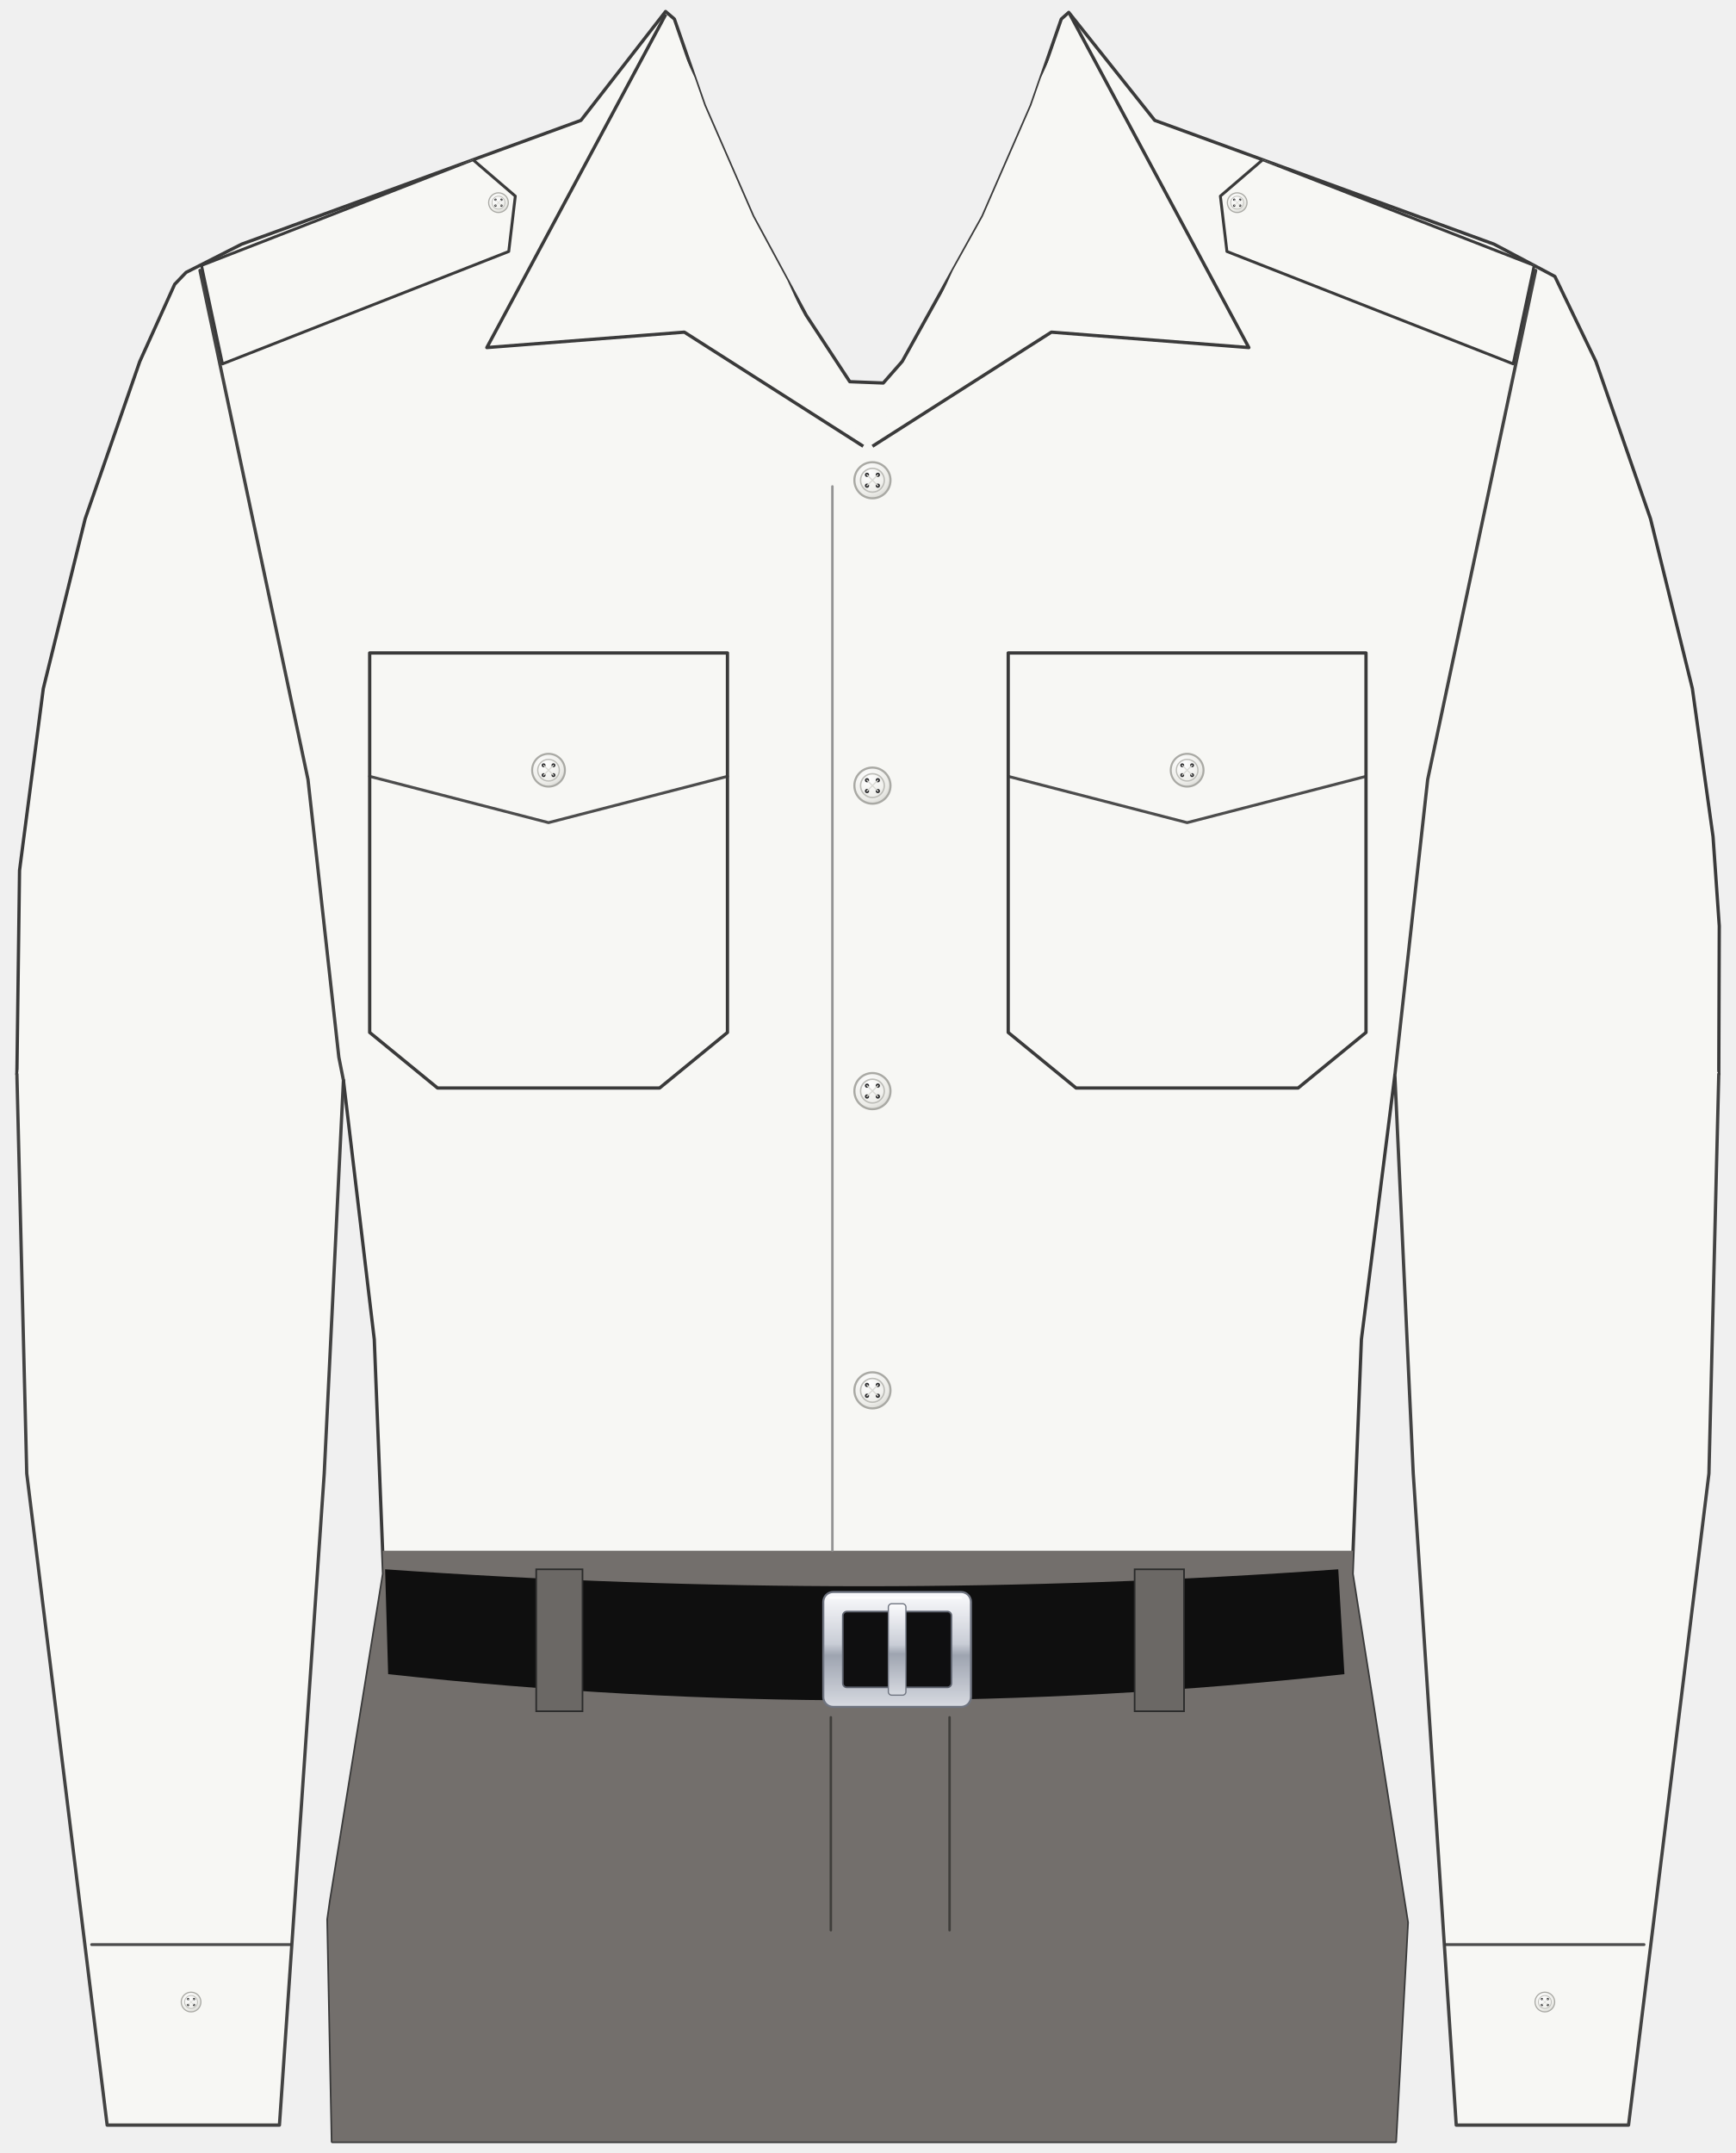
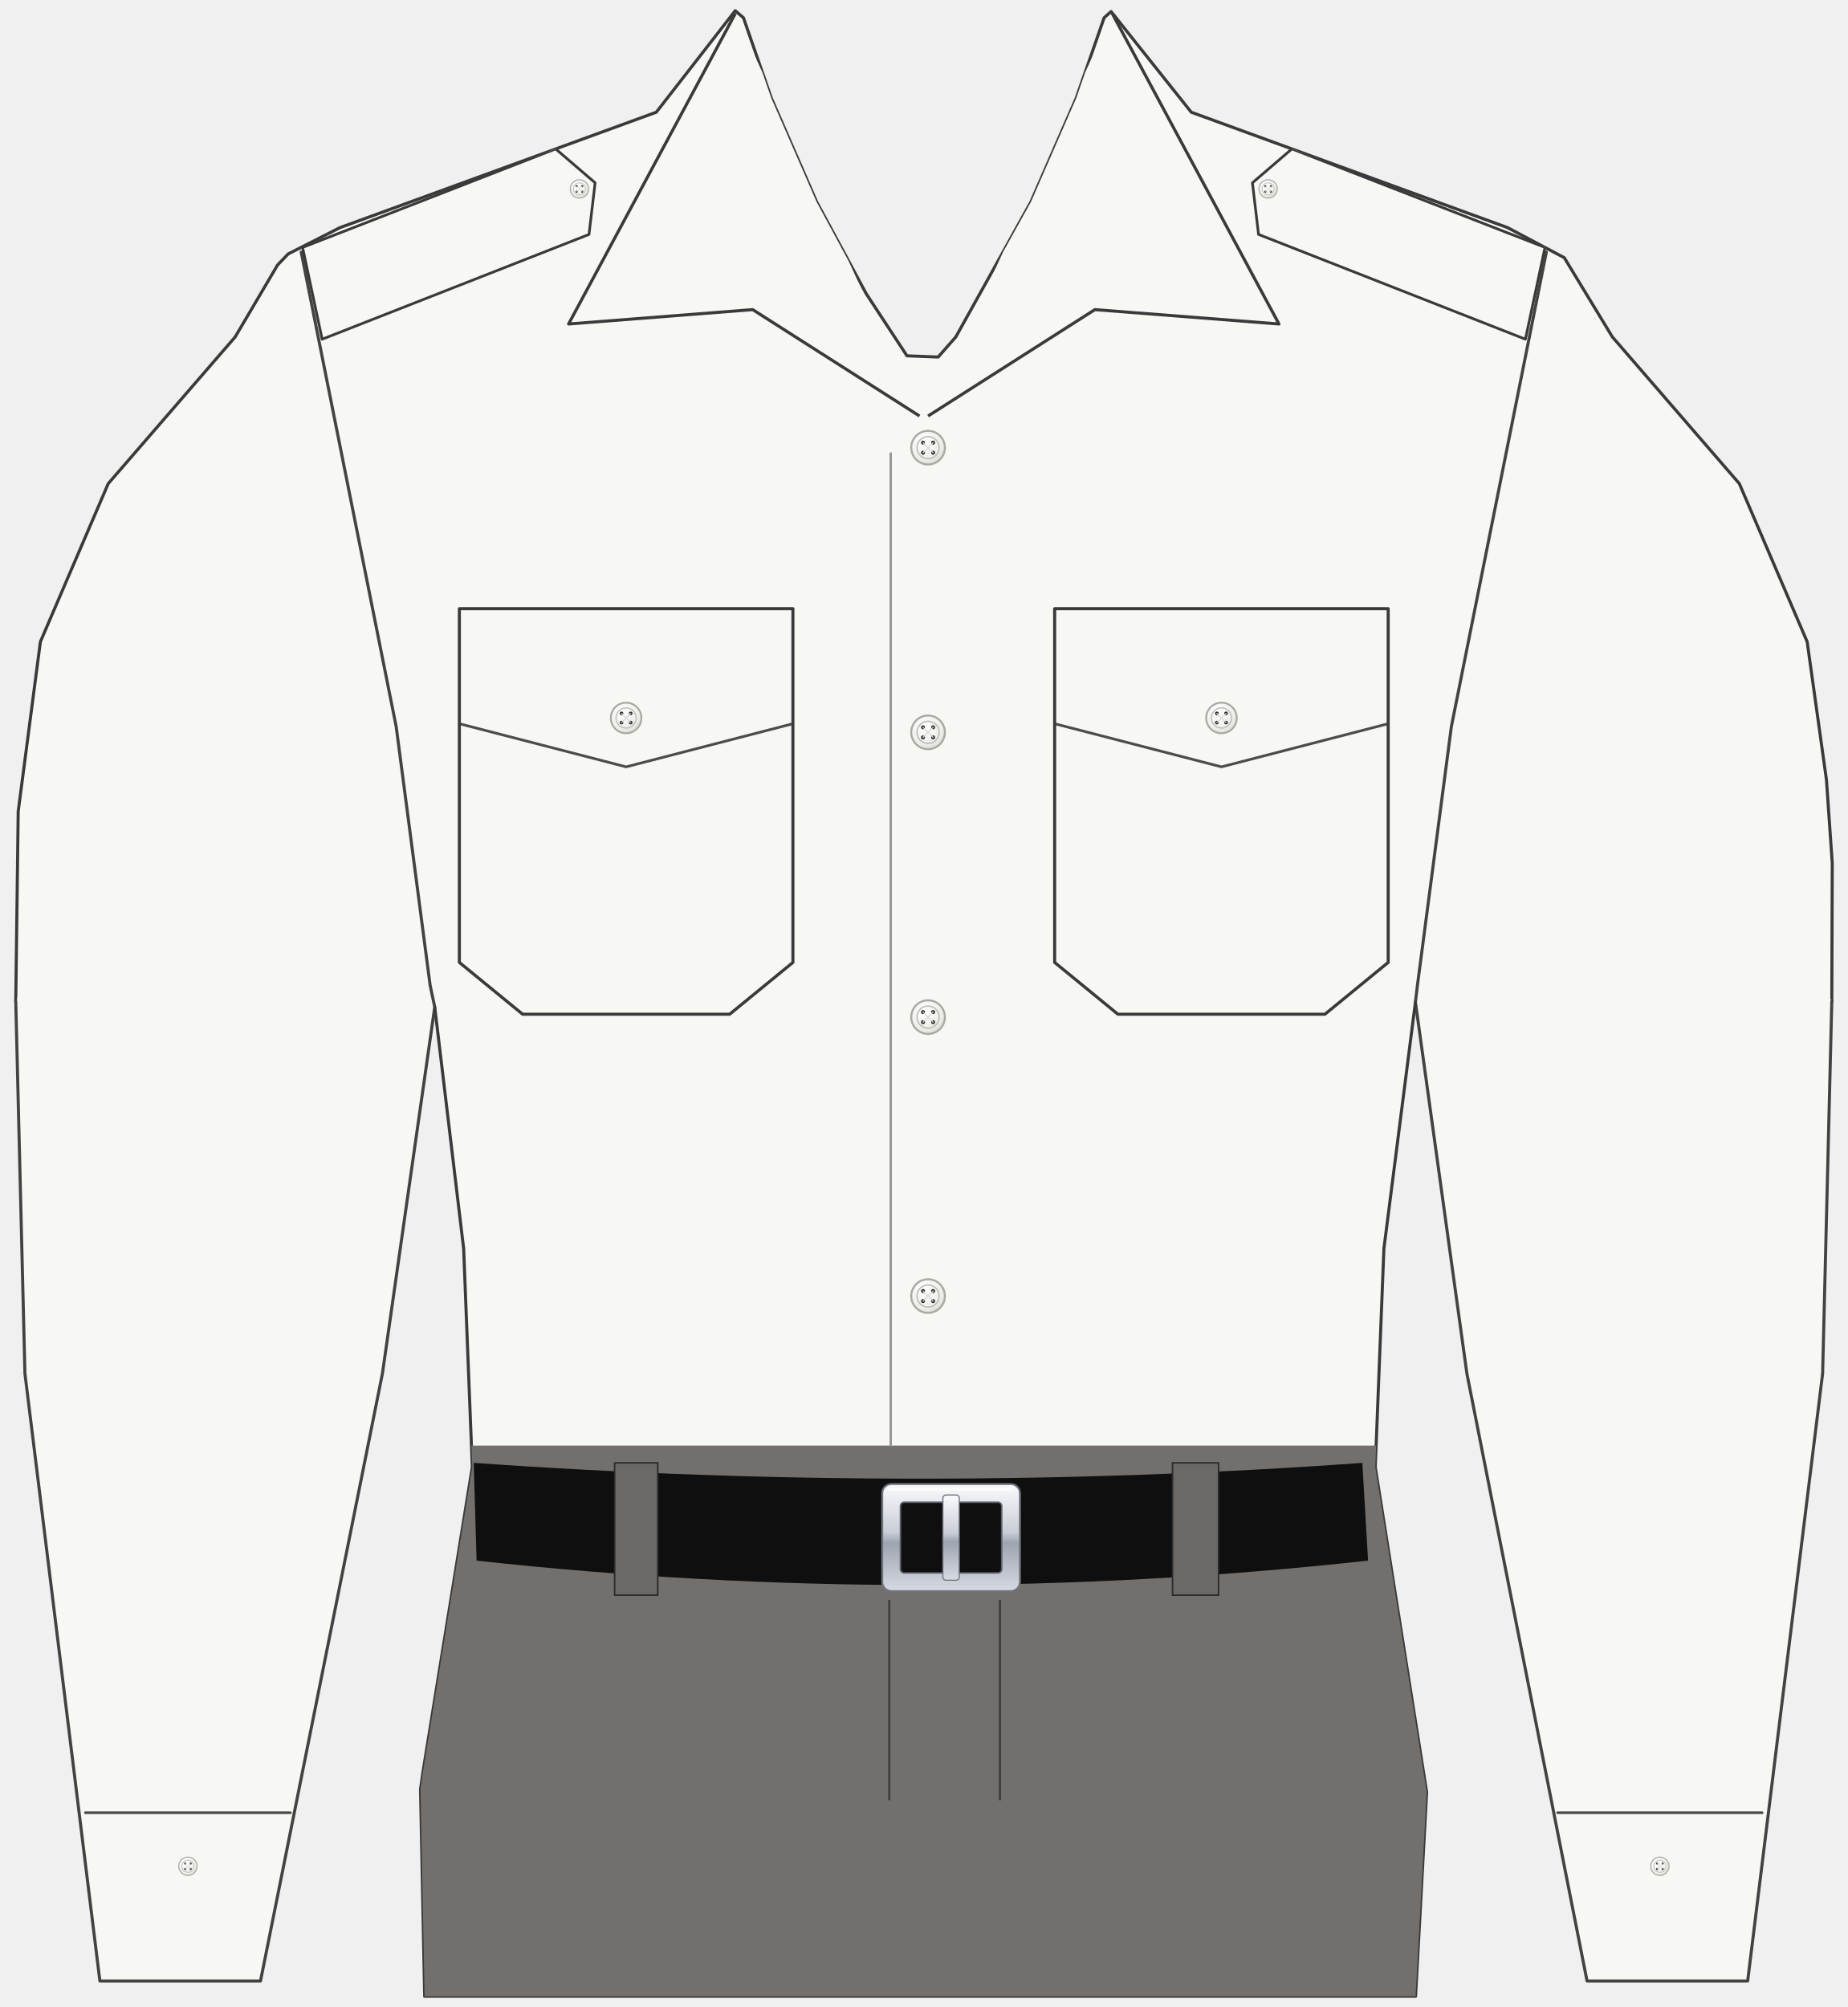
- <svg xmlns="http://www.w3.org/2000/svg" width="21.156in" height="26.24in" viewBox="0 0 2115.6 2624" data-asset-id="garment-aviator-shirt-male-long" data-source="reference-art-measured" data-units="0.01in">
+ <svg xmlns="http://www.w3.org/2000/svg" width="24.156in" height="26.24in" viewBox="0 0 2415.6 2624" data-asset-id="garment-aviator-shirt-male-long" data-source="reference-art-measured" data-units="0.01in">
  <defs>
    <linearGradient id="garment-aviator-shirt-male-long__coatShade" gradientUnits="userSpaceOnUse" x1="-12" y1="0" x2="12" y2="0">
      <stop offset="0" stop-color="#000" stop-opacity=".30" />
      <stop offset=".12" stop-color="#000" stop-opacity=".08" />
      <stop offset=".3" stop-color="#000" stop-opacity="0" />
      <stop offset=".7" stop-color="#000" stop-opacity="0" />
      <stop offset=".88" stop-color="#000" stop-opacity=".08" />
      <stop offset="1" stop-color="#000" stop-opacity=".30" />
    </linearGradient>
    <linearGradient id="garment-aviator-shirt-male-long__topLight" x1="0" y1="0" x2="0" y2="1">
      <stop offset="0" stop-color="#fff" stop-opacity=".10" />
      <stop offset="1" stop-color="#fff" stop-opacity="0" />
    </linearGradient>
    <radialGradient id="garment-aviator-shirt-male-long__btn" cx=".4" cy=".35" r=".8">
      <stop offset="0" stop-color="#ffffff" />
      <stop offset=".6" stop-color="#cfd3da" />
      <stop offset="1" stop-color="#8d939e" />
    </radialGradient>
    <linearGradient id="garment-aviator-shirt-male-long__collarIn" x1="0" y1="0" x2="0" y2="1">
      <stop offset="0" stop-color="#7e8bb8" />
      <stop offset="1" stop-color="#b3bcdc" />
    </linearGradient>
    <linearGradient id="garment-aviator-shirt-male-long__plate" x1="0" y1="0" x2="0" y2="1">
      <stop offset="0" stop-color="#e4e6ea" />
      <stop offset="1" stop-color="#a9aeb8" />
    </linearGradient>
  </defs>
-   <g id="garment-aviator-shirt-male-long__art" transform="translate(1057.800 10.000) scale(100)">
+   <g id="garment-aviator-shirt-male-long__art" transform="translate(1207.800 10.000) scale(100)">
    <defs>
      <clipPath id="garment-aviator-shirt-male-long__clipSil">
-         <path d="M-2.465,0.040L-2.358,0.132L-1.993,1.184L-1.402,2.538L-0.752,3.741L-0.220,4.552L0.188,4.568L0.419,4.305L1.402,2.538L1.993,1.184L2.358,0.132L2.449,0.051L3.497,1.367L7.633,2.876L8.374,3.269L8.874,4.305L9.540,6.223L10.050,8.291L10.302,10.096L10.378,11.186L10.372,12.991L10.227,13.114L6.618,12.921L6.424,13.002L6.016,16.224L5.903,19.082L6.575,23.331L6.430,26.000L4.850,26.000L-6.526,26.000L-6.580,23.293L-6.548,23.068L-5.903,19.082L-6.016,16.224L-6.392,13.066L-6.580,12.921L-10.152,13.114L-10.297,13.098L-10.372,12.991L-10.340,10.509L-10.050,8.291L-9.540,6.223L-8.874,4.305L-8.449,3.365L-8.310,3.220L-7.633,2.876L-3.497,1.367Z" />
+         <path d="M-2.465,0.040L-2.358,0.132L-1.993,1.184L-1.402,2.538L-0.752,3.741L-0.220,4.552L0.188,4.568L0.419,4.305L1.402,2.538L1.993,1.184L2.358,0.132L2.449,0.051L3.497,1.367L7.633,2.876L8.374,3.269L9.003,4.305L10.663,6.223L11.550,8.291L11.802,10.096L11.878,11.186L11.872,12.991L11.727,13.114L6.644,12.921L6.428,13.002L6.016,16.224L5.903,19.082L6.575,23.331L6.430,26.000L4.850,26.000L-6.526,26.000L-6.580,23.293L-6.548,23.068L-5.903,19.082L-6.016,16.224L-6.394,13.066L-6.600,12.921L-11.650,13.114L-11.797,13.098L-11.872,12.991L-11.840,10.509L-11.550,8.291L-10.663,6.223L-9.003,4.305L-8.449,3.365L-8.310,3.220L-7.633,2.876L-3.497,1.367Z" />
      </clipPath>
      <linearGradient id="garment-aviator-shirt-male-long__silver" x1="0" y1="0" x2="0" y2="1">
        <stop offset="0" stop-color="#fbfbfd" />
        <stop offset=".45" stop-color="#c9cdd6" />
        <stop offset=".55" stop-color="#9ea4b0" />
        <stop offset="1" stop-color="#d7dae1" />
      </linearGradient>
      <radialGradient id="garment-aviator-shirt-male-long__btnw" cx=".38" cy=".32" r=".8">
        <stop offset="0" stop-color="#ffffff" />
        <stop offset=".7" stop-color="#ececE8" />
        <stop offset="1" stop-color="#cfcfca" />
      </radialGradient>
      <linearGradient id="garment-aviator-shirt-male-long__shadeH" x1="0" y1="0" x2="1" y2="0">
        <stop offset="0" stop-color="#6b7080" stop-opacity=".22" />
        <stop offset=".1" stop-color="#6b7080" stop-opacity=".05" />
        <stop offset=".3" stop-color="#6b7080" stop-opacity="0" />
        <stop offset=".7" stop-color="#6b7080" stop-opacity="0" />
        <stop offset=".9" stop-color="#6b7080" stop-opacity=".05" />
        <stop offset="1" stop-color="#6b7080" stop-opacity=".22" />
      </linearGradient>
      <linearGradient id="garment-aviator-shirt-male-long__shadeV" x1="0" y1="0" x2="0" y2="1">
        <stop offset="0" stop-color="#6b7080" stop-opacity=".10" />
        <stop offset=".3" stop-color="#6b7080" stop-opacity="0" />
        <stop offset="1" stop-color="#6b7080" stop-opacity=".12" />
      </linearGradient>
      <linearGradient id="garment-aviator-shirt-male-long__dropS" x1="0" y1="0" x2="0" y2="1">
        <stop offset="0" stop-color="#4a4f5e" stop-opacity=".26" />
        <stop offset="1" stop-color="#4a4f5e" stop-opacity="0" />
      </linearGradient>
    </defs>
-     <path d="M-10.372,11.991L-10.372,12.991L-10.252,17.858L-9.272,25.800L-7.172,25.800L-6.626,17.858L-6.392,13.066L-6.392,12.066Z" fill="#f7f7f4" />
-     <path d="M-9.461,23.600 L-7.038,23.600" fill="none" stroke="#3a3a3a" stroke-opacity="0.9" stroke-width="0.035" stroke-linecap="round" stroke-linejoin="round" />
+     <path d="M-11.872,11.991L-11.872,12.991L-11.752,17.858L-10.772,25.800L-8.672,25.800L-7.078,17.858L-6.394,13.066L-6.394,12.066Z" fill="#f7f7f4" />
+     <path d="M-10.961,23.600 L-8.281,23.600" fill="none" stroke="#3a3a3a" stroke-opacity="0.9" stroke-width="0.035" stroke-linecap="round" stroke-linejoin="round" />
    <g>
-       <circle cx="-8.249" cy="24.300" r="0.120" fill="url(#garment-aviator-shirt-male-long__btnw)" stroke="#a9a9a4" stroke-width="0.014" />
-       <circle cx="-8.249" cy="24.300" r="0.079" fill="none" stroke="#bdbdb8" stroke-width="0.010" />
-       <circle cx="-8.285" cy="24.264" r="0.014" fill="#2a2a2c" />
-       <circle cx="-8.213" cy="24.264" r="0.014" fill="#2a2a2c" />
-       <circle cx="-8.285" cy="24.336" r="0.014" fill="#2a2a2c" />
-       <circle cx="-8.213" cy="24.336" r="0.014" fill="#2a2a2c" />
-       <path d="M-8.285,24.264 L-8.213,24.336 M-8.213,24.264 L-8.285,24.336" stroke="#d9d9d4" stroke-width="0.008" stroke-linecap="round" />
+       <circle cx="-9.621" cy="24.300" r="0.120" fill="url(#garment-aviator-shirt-male-long__btnw)" stroke="#a9a9a4" stroke-width="0.014" />
+       <circle cx="-9.621" cy="24.300" r="0.079" fill="none" stroke="#bdbdb8" stroke-width="0.010" />
+       <circle cx="-9.657" cy="24.264" r="0.014" fill="#2a2a2c" />
+       <circle cx="-9.585" cy="24.264" r="0.014" fill="#2a2a2c" />
+       <circle cx="-9.657" cy="24.336" r="0.014" fill="#2a2a2c" />
+       <circle cx="-9.585" cy="24.336" r="0.014" fill="#2a2a2c" />
+       <path d="M-9.657,24.264 L-9.585,24.336 M-9.585,24.264 L-9.657,24.336" stroke="#d9d9d4" stroke-width="0.008" stroke-linecap="round" />
    </g>
-     <path d="M10.372,11.991L10.372,12.991L10.252,17.858L9.272,25.800L7.172,25.800L6.648,17.858L6.424,13.002L6.424,12.002Z" fill="#f7f7f4" />
-     <path d="M9.461,23.600 L7.044,23.600" fill="none" stroke="#3a3a3a" stroke-opacity="0.9" stroke-width="0.035" stroke-linecap="round" stroke-linejoin="round" />
+     <path d="M11.872,11.991L11.872,12.991L11.752,17.858L10.772,25.800L8.672,25.800L7.101,17.858L6.428,13.002L6.428,12.002Z" fill="#f7f7f4" />
+     <path d="M10.961,23.600 L8.287,23.600" fill="none" stroke="#3a3a3a" stroke-opacity="0.9" stroke-width="0.035" stroke-linecap="round" stroke-linejoin="round" />
    <g>
-       <circle cx="8.252" cy="24.300" r="0.120" fill="url(#garment-aviator-shirt-male-long__btnw)" stroke="#a9a9a4" stroke-width="0.014" />
-       <circle cx="8.252" cy="24.300" r="0.079" fill="none" stroke="#bdbdb8" stroke-width="0.010" />
-       <circle cx="8.216" cy="24.264" r="0.014" fill="#2a2a2c" />
-       <circle cx="8.288" cy="24.264" r="0.014" fill="#2a2a2c" />
-       <circle cx="8.216" cy="24.336" r="0.014" fill="#2a2a2c" />
-       <circle cx="8.288" cy="24.336" r="0.014" fill="#2a2a2c" />
-       <path d="M8.216,24.264 L8.288,24.336 M8.288,24.264 L8.216,24.336" stroke="#d9d9d4" stroke-width="0.008" stroke-linecap="round" />
+       <circle cx="9.624" cy="24.300" r="0.120" fill="url(#garment-aviator-shirt-male-long__btnw)" stroke="#a9a9a4" stroke-width="0.014" />
+       <circle cx="9.624" cy="24.300" r="0.079" fill="none" stroke="#bdbdb8" stroke-width="0.010" />
+       <circle cx="9.588" cy="24.264" r="0.014" fill="#2a2a2c" />
+       <circle cx="9.660" cy="24.264" r="0.014" fill="#2a2a2c" />
+       <circle cx="9.588" cy="24.336" r="0.014" fill="#2a2a2c" />
+       <circle cx="9.660" cy="24.336" r="0.014" fill="#2a2a2c" />
+       <path d="M9.588,24.264 L9.660,24.336 M9.660,24.264 L9.588,24.336" stroke="#d9d9d4" stroke-width="0.008" stroke-linecap="round" />
    </g>
    <g id="garment-aviator-shirt-male-long__garment-body">
-       <path id="garment-aviator-shirt-male-long__silhouette" d="M-2.465,0.040L-2.358,0.132L-1.993,1.184L-1.402,2.538L-0.752,3.741L-0.220,4.552L0.188,4.568L0.419,4.305L1.402,2.538L1.993,1.184L2.358,0.132L2.449,0.051L3.497,1.367L7.633,2.876L8.374,3.269L8.874,4.305L9.540,6.223L10.050,8.291L10.302,10.096L10.378,11.186L10.372,12.991L10.227,13.114L6.618,12.921L6.424,13.002L6.016,16.224L5.903,19.082L6.575,23.331L6.430,26.000L4.850,26.000L-6.526,26.000L-6.580,23.293L-6.548,23.068L-5.903,19.082L-6.016,16.224L-6.392,13.066L-6.580,12.921L-10.152,13.114L-10.297,13.098L-10.372,12.991L-10.340,10.509L-10.050,8.291L-9.540,6.223L-8.874,4.305L-8.449,3.365L-8.310,3.220L-7.633,2.876L-3.497,1.367Z" fill="#f7f7f4" stroke="#3a3a3a" stroke-width=".04" stroke-linejoin="round" />
+       <path id="garment-aviator-shirt-male-long__silhouette" d="M-2.465,0.040L-2.358,0.132L-1.993,1.184L-1.402,2.538L-0.752,3.741L-0.220,4.552L0.188,4.568L0.419,4.305L1.402,2.538L1.993,1.184L2.358,0.132L2.449,0.051L3.497,1.367L7.633,2.876L8.374,3.269L9.003,4.305L10.663,6.223L11.550,8.291L11.802,10.096L11.878,11.186L11.872,12.991L11.727,13.114L6.644,12.921L6.428,13.002L6.016,16.224L5.903,19.082L6.575,23.331L6.430,26.000L4.850,26.000L-6.526,26.000L-6.580,23.293L-6.548,23.068L-5.903,19.082L-6.016,16.224L-6.394,13.066L-6.600,12.921L-11.650,13.114L-11.797,13.098L-11.872,12.991L-11.840,10.509L-11.550,8.291L-10.663,6.223L-9.003,4.305L-8.449,3.365L-8.310,3.220L-7.633,2.876L-3.497,1.367Z" fill="#f7f7f4" stroke="#3a3a3a" stroke-width=".04" stroke-linejoin="round" />
      <g clip-path="url(#garment-aviator-shirt-male-long__clipSil)">
-         <path id="garment-aviator-shirt-male-long__trousers" d="M-11.378,18.800 L11.378,18.800 L11.378,27.000 L-11.378,27.000 Z" fill="#736f6c" />
+         <path id="garment-aviator-shirt-male-long__trousers" d="M-12.878,18.800 L12.878,18.800 L12.878,27.000 L-12.878,27.000 Z" fill="#736f6c" />
        <path id="garment-aviator-shirt-male-long__epaulet-right" d="M-8.122,3.135L-4.813,1.847L-4.297,2.290L-4.377,2.965L-7.866,4.335Z" fill="#f7f7f4" stroke="#3a3a3a" stroke-width=".035" stroke-linejoin="round" />
        <g>
          <circle cx="-4.502" cy="2.370" r="0.120" fill="url(#garment-aviator-shirt-male-long__btnw)" stroke="#a9a9a4" stroke-width="0.014" />
          <circle cx="-4.502" cy="2.370" r="0.079" fill="none" stroke="#bdbdb8" stroke-width="0.010" />
          <circle cx="-4.538" cy="2.334" r="0.014" fill="#2a2a2c" />
          <circle cx="-4.466" cy="2.334" r="0.014" fill="#2a2a2c" />
          <circle cx="-4.538" cy="2.406" r="0.014" fill="#2a2a2c" />
          <circle cx="-4.466" cy="2.406" r="0.014" fill="#2a2a2c" />
          <path d="M-4.538,2.334 L-4.466,2.406 M-4.466,2.334 L-4.538,2.406" stroke="#d9d9d4" stroke-width="0.008" stroke-linecap="round" />
        </g>
        <path id="garment-aviator-shirt-male-long__epaulet-left" d="M8.122,3.135L4.813,1.847L4.297,2.290L4.377,2.965L7.866,4.335Z" fill="#f7f7f4" stroke="#3a3a3a" stroke-width=".035" stroke-linejoin="round" />
        <g>
          <circle cx="4.502" cy="2.370" r="0.120" fill="url(#garment-aviator-shirt-male-long__btnw)" stroke="#a9a9a4" stroke-width="0.014" />
          <circle cx="4.502" cy="2.370" r="0.079" fill="none" stroke="#bdbdb8" stroke-width="0.010" />
          <circle cx="4.466" cy="2.334" r="0.014" fill="#2a2a2c" />
          <circle cx="4.538" cy="2.334" r="0.014" fill="#2a2a2c" />
          <circle cx="4.466" cy="2.406" r="0.014" fill="#2a2a2c" />
          <circle cx="4.538" cy="2.406" r="0.014" fill="#2a2a2c" />
          <path d="M4.466,2.334 L4.538,2.406 M4.538,2.334 L4.466,2.406" stroke="#d9d9d4" stroke-width="0.008" stroke-linecap="round" />
        </g>
        <g id="garment-aviator-shirt-male-long__pocket-right">
          <path d="M-6.072,7.858L-1.711,7.858L-1.711,12.483L-2.538,13.160L-5.245,13.160L-6.072,12.483Z" fill="none" stroke="#3a3a3a" stroke-width=".04" stroke-linejoin="round" />
          <path d="M-6.072,9.362L-3.892,9.926L-1.711,9.362" fill="none" stroke="#3a3a3a" stroke-opacity="0.9" stroke-width="0.035" stroke-linecap="round" stroke-linejoin="round" />
          <g id="garment-aviator-shirt-male-long__pocket-right-button">
            <circle cx="-3.892" cy="9.287" r="0.200" fill="url(#garment-aviator-shirt-male-long__btnw)" stroke="#a9a9a4" stroke-width="0.024" />
            <circle cx="-3.892" cy="9.287" r="0.132" fill="none" stroke="#bdbdb8" stroke-width="0.016" />
            <circle cx="-3.952" cy="9.227" r="0.024" fill="#2a2a2c" />
            <circle cx="-3.832" cy="9.227" r="0.024" fill="#2a2a2c" />
            <circle cx="-3.952" cy="9.347" r="0.024" fill="#2a2a2c" />
            <circle cx="-3.832" cy="9.347" r="0.024" fill="#2a2a2c" />
            <path d="M-3.952,9.227 L-3.832,9.347 M-3.832,9.227 L-3.952,9.347" stroke="#d9d9d4" stroke-width="0.014" stroke-linecap="round" />
          </g>
        </g>
        <g id="garment-aviator-shirt-male-long__pocket-left">
          <path d="M6.072,7.858L1.711,7.858L1.711,12.483L2.538,13.160L5.245,13.160L6.072,12.483Z" fill="none" stroke="#3a3a3a" stroke-width=".04" stroke-linejoin="round" />
          <path d="M6.072,9.362L3.892,9.926L1.711,9.362" fill="none" stroke="#3a3a3a" stroke-opacity="0.9" stroke-width="0.035" stroke-linecap="round" stroke-linejoin="round" />
          <g id="garment-aviator-shirt-male-long__pocket-left-button">
            <circle cx="3.892" cy="9.287" r="0.200" fill="url(#garment-aviator-shirt-male-long__btnw)" stroke="#a9a9a4" stroke-width="0.024" />
            <circle cx="3.892" cy="9.287" r="0.132" fill="none" stroke="#bdbdb8" stroke-width="0.016" />
            <circle cx="3.832" cy="9.227" r="0.024" fill="#2a2a2c" />
            <circle cx="3.952" cy="9.227" r="0.024" fill="#2a2a2c" />
            <circle cx="3.832" cy="9.347" r="0.024" fill="#2a2a2c" />
            <circle cx="3.952" cy="9.347" r="0.024" fill="#2a2a2c" />
            <path d="M3.832,9.227 L3.952,9.347 M3.952,9.227 L3.832,9.347" stroke="#d9d9d4" stroke-width="0.014" stroke-linecap="round" />
          </g>
        </g>
        <path d="M-0.432,5.828L-0.432,18.800" fill="none" stroke="#8a8a8a" stroke-opacity="0.9" stroke-width="0.03" stroke-linecap="round" stroke-linejoin="round" />
        <g id="garment-aviator-shirt-male-long__button-1">
          <circle cx="0.056" cy="5.753" r="0.220" fill="url(#garment-aviator-shirt-male-long__btnw)" stroke="#a9a9a4" stroke-width="0.026" />
          <circle cx="0.056" cy="5.753" r="0.145" fill="none" stroke="#bdbdb8" stroke-width="0.018" />
          <circle cx="-0.010" cy="5.687" r="0.026" fill="#2a2a2c" />
          <circle cx="0.122" cy="5.687" r="0.026" fill="#2a2a2c" />
          <circle cx="-0.010" cy="5.819" r="0.026" fill="#2a2a2c" />
          <circle cx="0.122" cy="5.819" r="0.026" fill="#2a2a2c" />
          <path d="M-0.010,5.687 L0.122,5.819 M0.122,5.687 L-0.010,5.819" stroke="#d9d9d4" stroke-width="0.015" stroke-linecap="round" />
        </g>
        <g id="garment-aviator-shirt-male-long__button-2">
          <circle cx="0.056" cy="9.475" r="0.220" fill="url(#garment-aviator-shirt-male-long__btnw)" stroke="#a9a9a4" stroke-width="0.026" />
          <circle cx="0.056" cy="9.475" r="0.145" fill="none" stroke="#bdbdb8" stroke-width="0.018" />
          <circle cx="-0.010" cy="9.409" r="0.026" fill="#2a2a2c" />
          <circle cx="0.122" cy="9.409" r="0.026" fill="#2a2a2c" />
          <circle cx="-0.010" cy="9.541" r="0.026" fill="#2a2a2c" />
          <circle cx="0.122" cy="9.541" r="0.026" fill="#2a2a2c" />
          <path d="M-0.010,9.409 L0.122,9.541 M0.122,9.409 L-0.010,9.541" stroke="#d9d9d4" stroke-width="0.015" stroke-linecap="round" />
        </g>
        <g id="garment-aviator-shirt-male-long__button-3">
          <circle cx="0.056" cy="13.198" r="0.220" fill="url(#garment-aviator-shirt-male-long__btnw)" stroke="#a9a9a4" stroke-width="0.026" />
          <circle cx="0.056" cy="13.198" r="0.145" fill="none" stroke="#bdbdb8" stroke-width="0.018" />
          <circle cx="-0.010" cy="13.132" r="0.026" fill="#2a2a2c" />
          <circle cx="0.122" cy="13.132" r="0.026" fill="#2a2a2c" />
          <circle cx="-0.010" cy="13.264" r="0.026" fill="#2a2a2c" />
          <circle cx="0.122" cy="13.264" r="0.026" fill="#2a2a2c" />
          <path d="M-0.010,13.132 L0.122,13.264 M0.122,13.132 L-0.010,13.264" stroke="#d9d9d4" stroke-width="0.015" stroke-linecap="round" />
        </g>
        <g id="garment-aviator-shirt-male-long__button-4">
          <circle cx="0.056" cy="16.845" r="0.220" fill="url(#garment-aviator-shirt-male-long__btnw)" stroke="#a9a9a4" stroke-width="0.026" />
          <circle cx="0.056" cy="16.845" r="0.145" fill="none" stroke="#bdbdb8" stroke-width="0.018" />
          <circle cx="-0.010" cy="16.779" r="0.026" fill="#2a2a2c" />
          <circle cx="0.122" cy="16.779" r="0.026" fill="#2a2a2c" />
          <circle cx="-0.010" cy="16.911" r="0.026" fill="#2a2a2c" />
          <circle cx="0.122" cy="16.911" r="0.026" fill="#2a2a2c" />
          <path d="M-0.010,16.779 L0.122,16.911 M0.122,16.779 L-0.010,16.911" stroke="#d9d9d4" stroke-width="0.015" stroke-linecap="round" />
        </g>
        <path id="garment-aviator-shirt-male-long__collar-right" d="M-2.463,0.075L-4.644,4.136L-2.237,3.948L-0.056,5.339" fill="#f7f7f4" stroke="#3a3a3a" stroke-width=".04" stroke-linejoin="round" />
        <path id="garment-aviator-shirt-male-long__collar-left" d="M2.463,0.075L4.644,4.136L2.237,3.948L0.056,5.339" fill="#f7f7f4" stroke="#3a3a3a" stroke-width=".04" stroke-linejoin="round" />
        <path id="garment-aviator-shirt-male-long__belt" d="M-5.884,19.026 Q-0.019,19.439 5.734,19.026 L5.809,20.304 Q-0.019,20.943 -5.847,20.304 Z" fill="#0f0f0f" />
        <rect x="-4.042" y="19.026" width="0.564" height="1.730" fill="#6b6865" stroke="#2b2b2b" stroke-width=".02" />
        <rect x="3.252" y="19.026" width="0.602" height="1.730" fill="#6b6865" stroke="#2b2b2b" stroke-width=".02" />
        <g id="garment-aviator-shirt-male-long__belt-buckle">
          <rect x="-0.543" y="19.303" width="1.800" height="1.400" rx=".12" fill="url(#garment-aviator-shirt-male-long__silver)" stroke="#6f7480" stroke-width=".025" />
          <rect x="-0.305" y="19.541" width="1.324" height="0.924" rx=".05" fill="#0f0f10" stroke="#5d626d" stroke-width=".02" />
          <rect x="0.250" y="19.446" width="0.214" height="1.114" rx=".04" fill="url(#garment-aviator-shirt-male-long__silver)" stroke="#6f7480" stroke-width=".015" />
          <path d="M-0.463,19.373 L1.137,19.373" stroke="#fff" stroke-opacity=".75" stroke-width=".03" stroke-linecap="round" />
        </g>
        <path d="M-0.451,20.830L-0.451,23.425" fill="none" stroke="#3a3936" stroke-opacity="0.9" stroke-width="0.03" stroke-linecap="round" stroke-linejoin="round" />
        <path d="M0.996,20.830L0.996,23.425" fill="none" stroke="#3a3936" stroke-opacity="0.9" stroke-width="0.03" stroke-linecap="round" stroke-linejoin="round" />
      </g>
-       <path d="M-10.372,12.986L-10.297,13.093L-10.152,13.109L-6.580,12.916L-6.392,13.061" stroke="#f7f7f4" stroke-width=".09" fill="none" />
-       <path d="M-10.352,12.986 L-6.412,13.061" stroke="#f7f7f4" stroke-width=".09" fill="none" />
-       <path d="M10.372,12.986L10.227,13.109L6.618,12.916L6.424,12.997" stroke="#f7f7f4" stroke-width=".09" fill="none" />
-       <path d="M10.352,12.986 L6.444,12.997" stroke="#f7f7f4" stroke-width=".09" fill="none" />
-       <path d="M-10.372,12.991 L-10.372,12.991 L-10.252,17.858 L-9.272,25.800 L-7.172,25.800 L-6.626,17.858 L-6.392,13.066 L-6.392,13.066 L-6.448,12.784 L-6.824,9.400 L-8.140,3.196" fill="none" stroke="#3a3a3a" stroke-opacity="0.95" stroke-width="0.04" stroke-linecap="round" stroke-linejoin="round" />
-       <path d="M10.372,12.991 L10.372,12.991 L10.252,17.858 L9.272,25.800 L7.172,25.800 L6.648,17.858 L6.424,13.002 L6.424,13.002 L6.448,12.784 L6.824,9.400 L8.140,3.196" fill="none" stroke="#3a3a3a" stroke-opacity="0.95" stroke-width="0.04" stroke-linecap="round" stroke-linejoin="round" />
+       <path d="M-11.872,12.986L-11.797,13.093L-11.650,13.109L-6.600,12.916L-6.394,13.061" stroke="#f7f7f4" stroke-width=".09" fill="none" />
+       <path d="M-11.852,12.986 L-6.414,13.061" stroke="#f7f7f4" stroke-width=".09" fill="none" />
+       <path d="M11.872,12.986L11.727,13.109L6.644,12.916L6.428,12.997" stroke="#f7f7f4" stroke-width=".09" fill="none" />
+       <path d="M11.852,12.986 L6.448,12.997" stroke="#f7f7f4" stroke-width=".09" fill="none" />
+       <path d="M-11.872,12.991 L-11.872,12.991 L-11.752,17.858 L-10.772,25.800 L-8.672,25.800 L-7.078,17.858 L-6.394,13.066 L-6.394,13.066 L-6.454,12.784 L-6.898,9.400 L-8.140,3.196" fill="none" stroke="#3a3a3a" stroke-opacity="0.95" stroke-width="0.04" stroke-linecap="round" stroke-linejoin="round" />
+       <path d="M11.872,12.991 L11.872,12.991 L11.752,17.858 L10.772,25.800 L8.672,25.800 L7.101,17.858 L6.428,13.002 L6.428,13.002 L6.454,12.784 L6.898,9.400 L8.140,3.196" fill="none" stroke="#3a3a3a" stroke-opacity="0.95" stroke-width="0.04" stroke-linecap="round" stroke-linejoin="round" />
    </g>
    <rect id="garment-aviator-shirt-male-long__nameplate-slot" x="-5.579" y="7.108" width="3.375" height="0.75" fill="none" stroke="none" />
    <rect id="garment-aviator-shirt-male-long__ribbon-slot" x="1.829" y="6.358" width="4.125" height="1.5" fill="none" stroke="none" />
  </g>
</svg>
